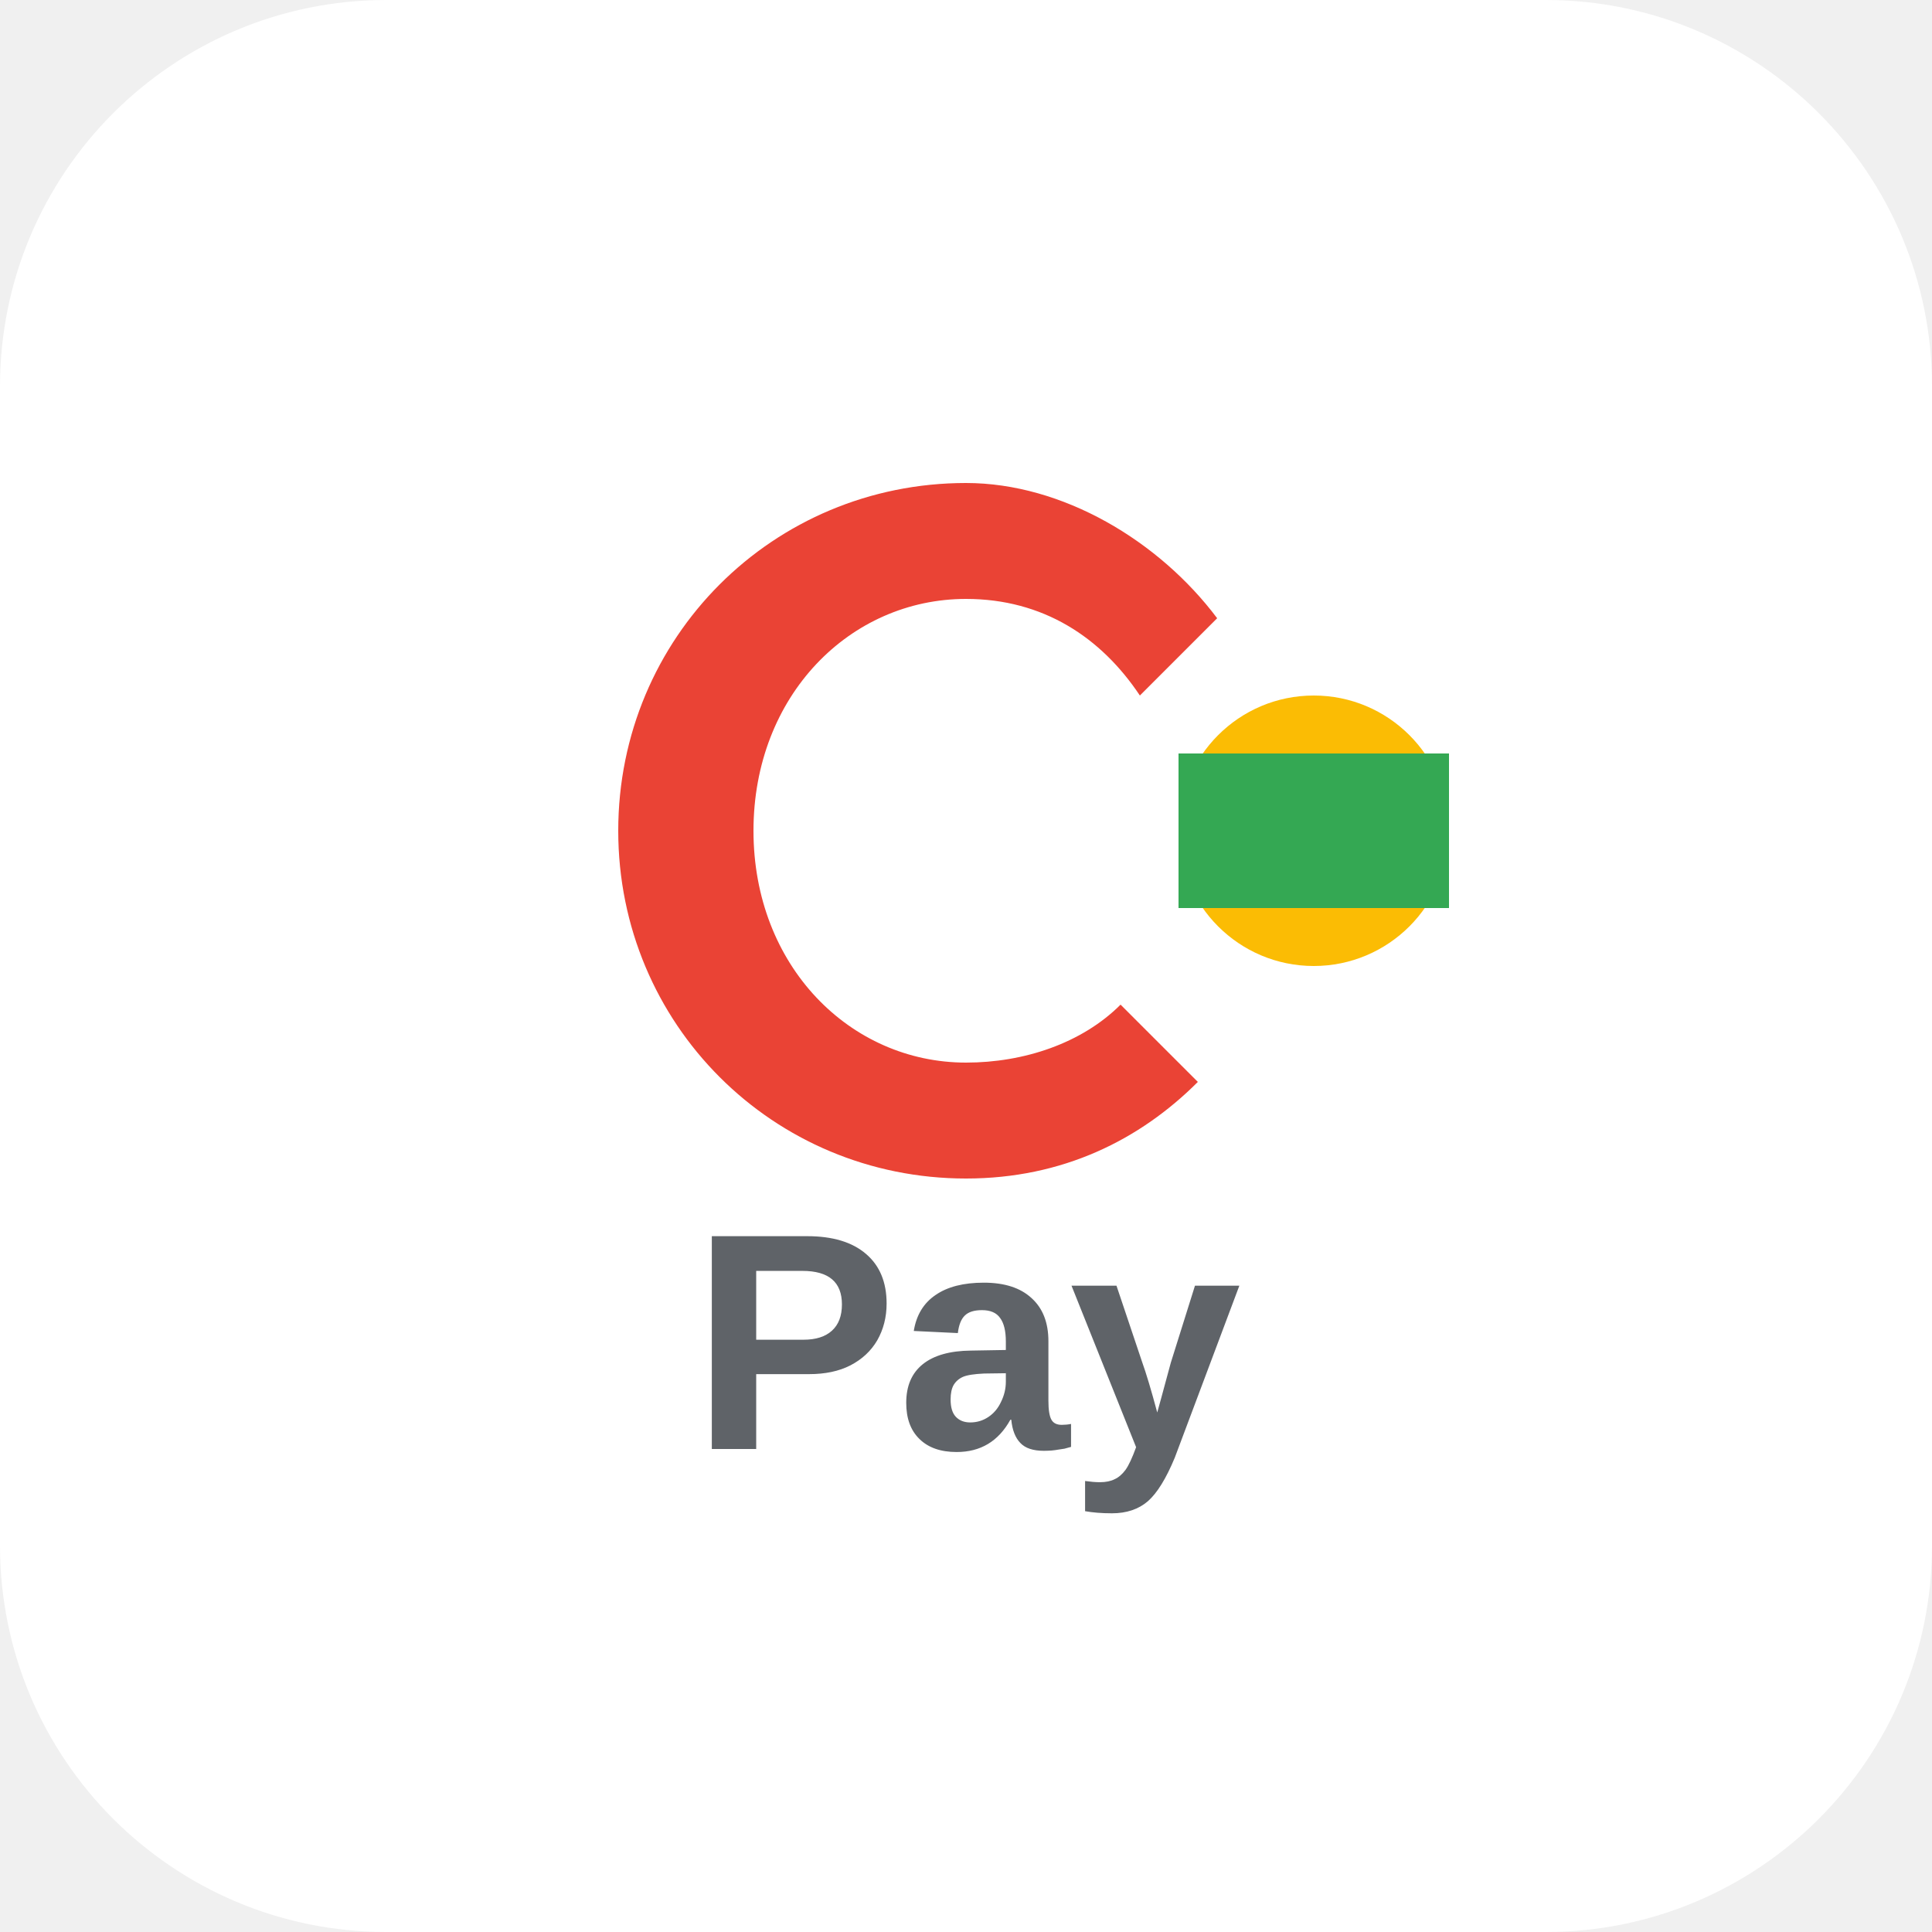
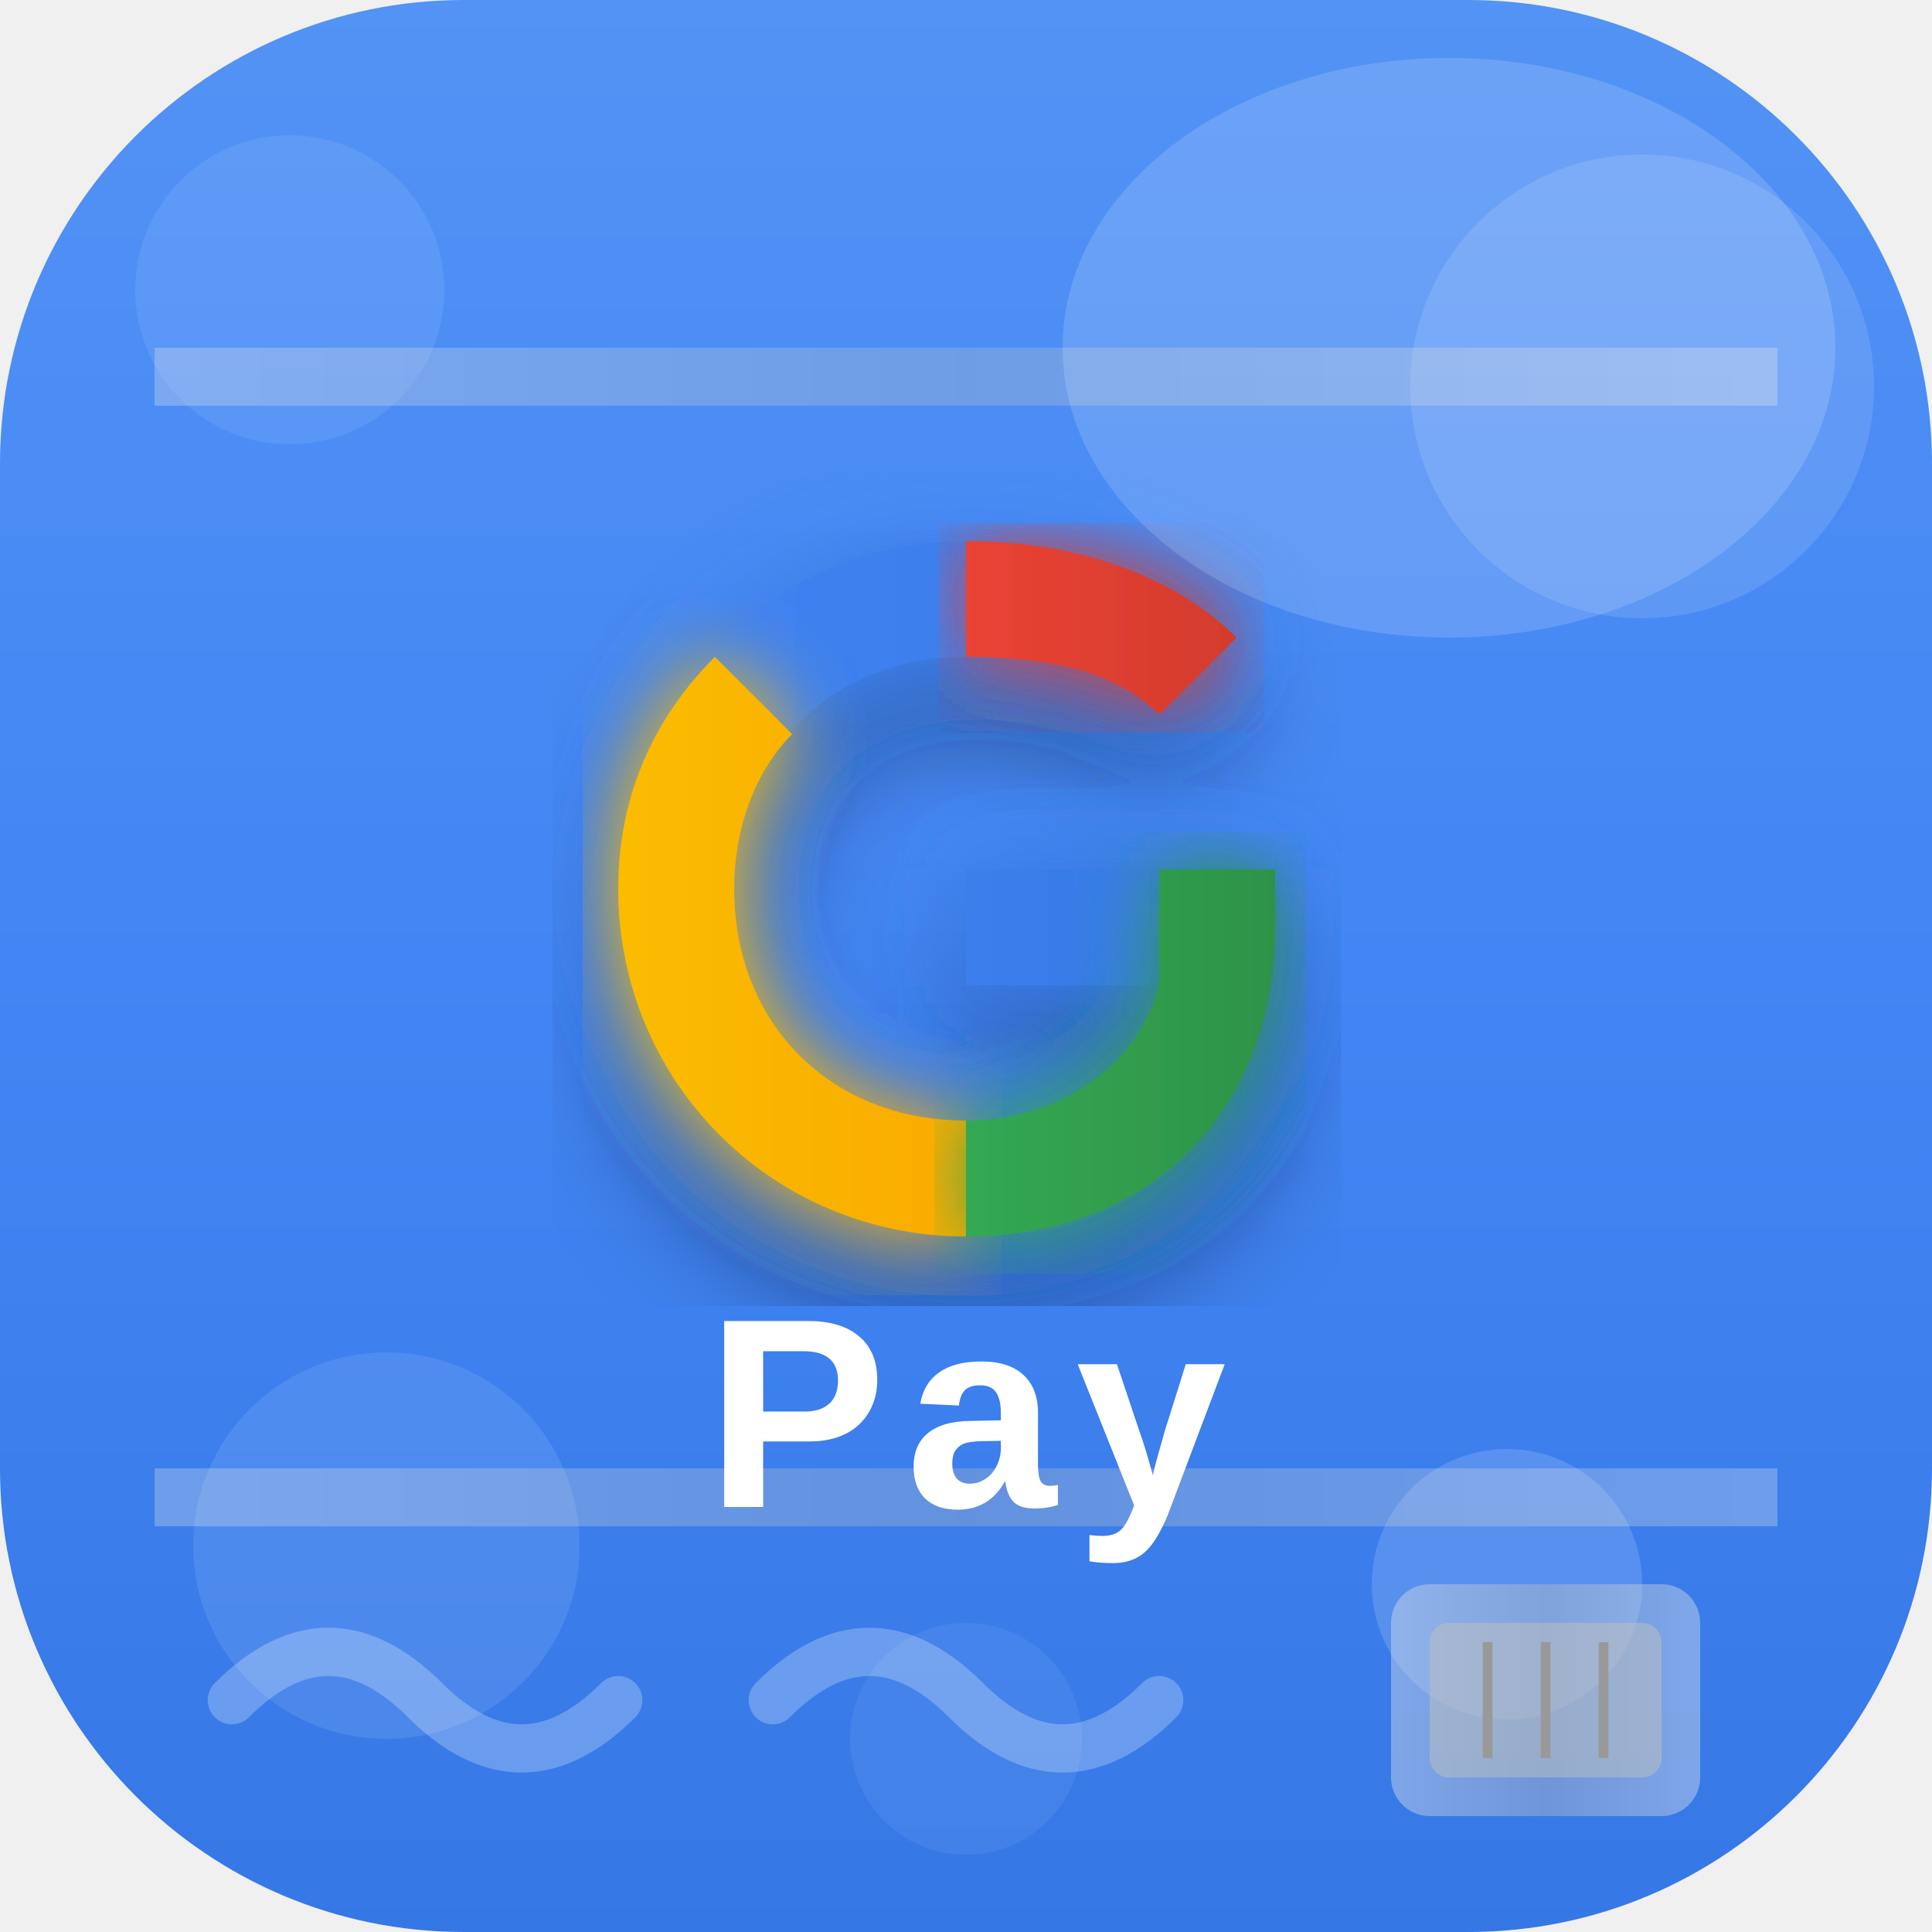
<svg xmlns="http://www.w3.org/2000/svg" viewBox="0 0 100 100" width="100" height="100">
  <defs>
-     <linearGradient id="googleGrad" x1="0%" y1="0%" x2="100%" y2="100%">
-       <stop offset="0%" style="stop-color:#4285F4;stop-opacity:1" />
-       <stop offset="100%" style="stop-color:#357AE8;stop-opacity:1" />
+     <linearGradient id="googleGrad" x1="0%" y1="0%" x2="0%" y2="100%">
+       <stop offset="0%" stop-color="#5393F5" />
+       <stop offset="50%" stop-color="#4285F4" />
+       <stop offset="100%" stop-color="#3578E5" />
    </linearGradient>
+     <linearGradient id="googleRed">
+       <stop offset="0%" stop-color="#EA4335" />
+       <stop offset="100%" stop-color="#D33B2C" />
+     </linearGradient>
+     <linearGradient id="googleYellow">
+       <stop offset="0%" stop-color="#FBBC04" />
+       <stop offset="100%" stop-color="#F9AB00" />
+     </linearGradient>
+     <linearGradient id="googleGreen">
+       <stop offset="0%" stop-color="#34A853" />
+       <stop offset="100%" stop-color="#2D9348" />
+     </linearGradient>
+     <linearGradient id="googleBlue">
+       <stop offset="0%" stop-color="#4285F4" />
+       <stop offset="100%" stop-color="#3578E5" />
+     </linearGradient>
+     <linearGradient id="googleSilver" x1="0%" y1="0%" x2="100%" y2="0%">
+       <stop offset="0%" stop-color="#E8E8E8" />
+       <stop offset="50%" stop-color="#C0C0C0" />
+       <stop offset="100%" stop-color="#E8E8E8" />
+     </linearGradient>
+     <filter id="googleShadow">
+       <feGaussianBlur in="SourceAlpha" stdDeviation="2.5" />
+       <feOffset dx="0" dy="3" result="offsetblur" />
+       <feComponentTransfer>
+         <feFuncA type="linear" slope="0.4" />
+       </feComponentTransfer>
+       <feMerge>
+         <feMergeNode />
+         <feMergeNode in="SourceGraphic" />
+       </feMerge>
+     </filter>
+     <filter id="googleGlow">
+       <feGaussianBlur stdDeviation="2" result="coloredBlur" />
+       <feMerge>
+         <feMergeNode in="coloredBlur" />
+         <feMergeNode in="SourceGraphic" />
+       </feMerge>
+     </filter>
  </defs>
-   <rect width="100" height="100" rx="20" fill="#FFFFFF" />
-   <g transform="translate(25, 25)">
-     <path d="M 25 0 C 15 0 7 8 7 18 C 7 28 15 36 25 36 C 30 36 34 34 37 31 L 33 27 C 31 29 28 30 25 30 C 19 30 14 25 14 18 C 14 11 19 6 25 6 C 29 6 32 8 34 11 L 38 7 C 35 3 30 0 25 0 Z" fill="#EA4335" />
-     <circle cx="43" cy="18" r="7" fill="#FBBC04" />
-     <rect x="36" y="14" width="14" height="8" fill="#34A853" />
+   <rect width="100" height="100" rx="24" fill="url(#googleGrad)" />
+   <circle cx="15" cy="15" r="8" fill="#FFFFFF" opacity="0.08" />
+   <circle cx="85" cy="20" r="12" fill="#FFFFFF" opacity="0.12" />
+   <circle cx="20" cy="80" r="10" fill="#FFFFFF" opacity="0.1" />
+   <circle cx="78" cy="82" r="7" fill="#FFFFFF" opacity="0.15" />
+   <circle cx="50" cy="90" r="6" fill="#FFFFFF" opacity="0.06" />
+   <rect x="8" y="18" width="84" height="3" fill="url(#googleSilver)" opacity="0.3" />
+   <rect x="8" y="76" width="84" height="3" fill="url(#googleSilver)" opacity="0.3" />
+   <g filter="url(#googleShadow)">
+     <g transform="translate(32, 28)">
+       <path d="M 18 0 C 24 0 29 2 32 5 L 28 9 C 26 7 23 6 18 6 C 11 6 6 11 6 18 C 6 25 11 30 18 30 C 23 30 27 27 28 23 L 18 23 L 18 17 L 34 17 C 34 18 34 19 34 20 C 34 29 28 36 18 36 C 8 36 0 28 0 18 C 0 8 8 0 18 0 Z" fill="url(#googleBlue)" filter="url(#googleGlow)" />
+       <path d="M 18 0 C 24 0 29 2 32 5 L 28 9 C 26 7 23 6 18 6 L 18 0 Z" fill="url(#googleRed)" filter="url(#googleGlow)" />
+       <path d="M 18 30 C 11 30 6 25 6 18 C 6 15 7 12 9 10 L 5 6 C 2 9 0 13 0 18 C 0 28 8 36 18 36 L 18 30 Z" fill="url(#googleYellow)" filter="url(#googleGlow)" />
+       <path d="M 18 36 C 28 36 34 29 34 20 C 34 19 34 18 34 17 L 28 17 L 28 23 C 27 27 23 30 18 30 L 18 36 Z" fill="url(#googleGreen)" filter="url(#googleGlow)" />
+     </g>
  </g>
-   <text x="50" y="75" font-family="Arial, sans-serif" font-size="16" font-weight="bold" fill="#5F6368" text-anchor="middle">Pay</text>
+   <text x="50" y="78" font-family="Arial, sans-serif" font-size="14" font-weight="bold" fill="#FFFFFF" text-anchor="middle" letter-spacing="1">Pay</text>
+   <path d="M 12 88 Q 17 83 22 88 Q 27 93 32 88" stroke="#FFFFFF" stroke-width="2.5" fill="none" opacity="0.25" stroke-linecap="round" />
+   <path d="M 40 88 Q 45 83 50 88 Q 55 93 60 88" stroke="#FFFFFF" stroke-width="2.5" fill="none" opacity="0.25" stroke-linecap="round" />
+   <rect x="72" y="82" width="16" height="12" rx="2" fill="url(#googleSilver)" opacity="0.4" />
+   <rect x="74" y="84" width="12" height="8" rx="1" fill="#C0C0C0" opacity="0.5" />
+   <line x1="77" y1="85" x2="77" y2="91" stroke="#999" stroke-width="0.5" />
+   <line x1="80" y1="85" x2="80" y2="91" stroke="#999" stroke-width="0.5" />
+   <line x1="83" y1="85" x2="83" y2="91" stroke="#999" stroke-width="0.5" />
+   <ellipse cx="75" cy="18" rx="20" ry="15" fill="#FFFFFF" opacity="0.15" />
</svg>
